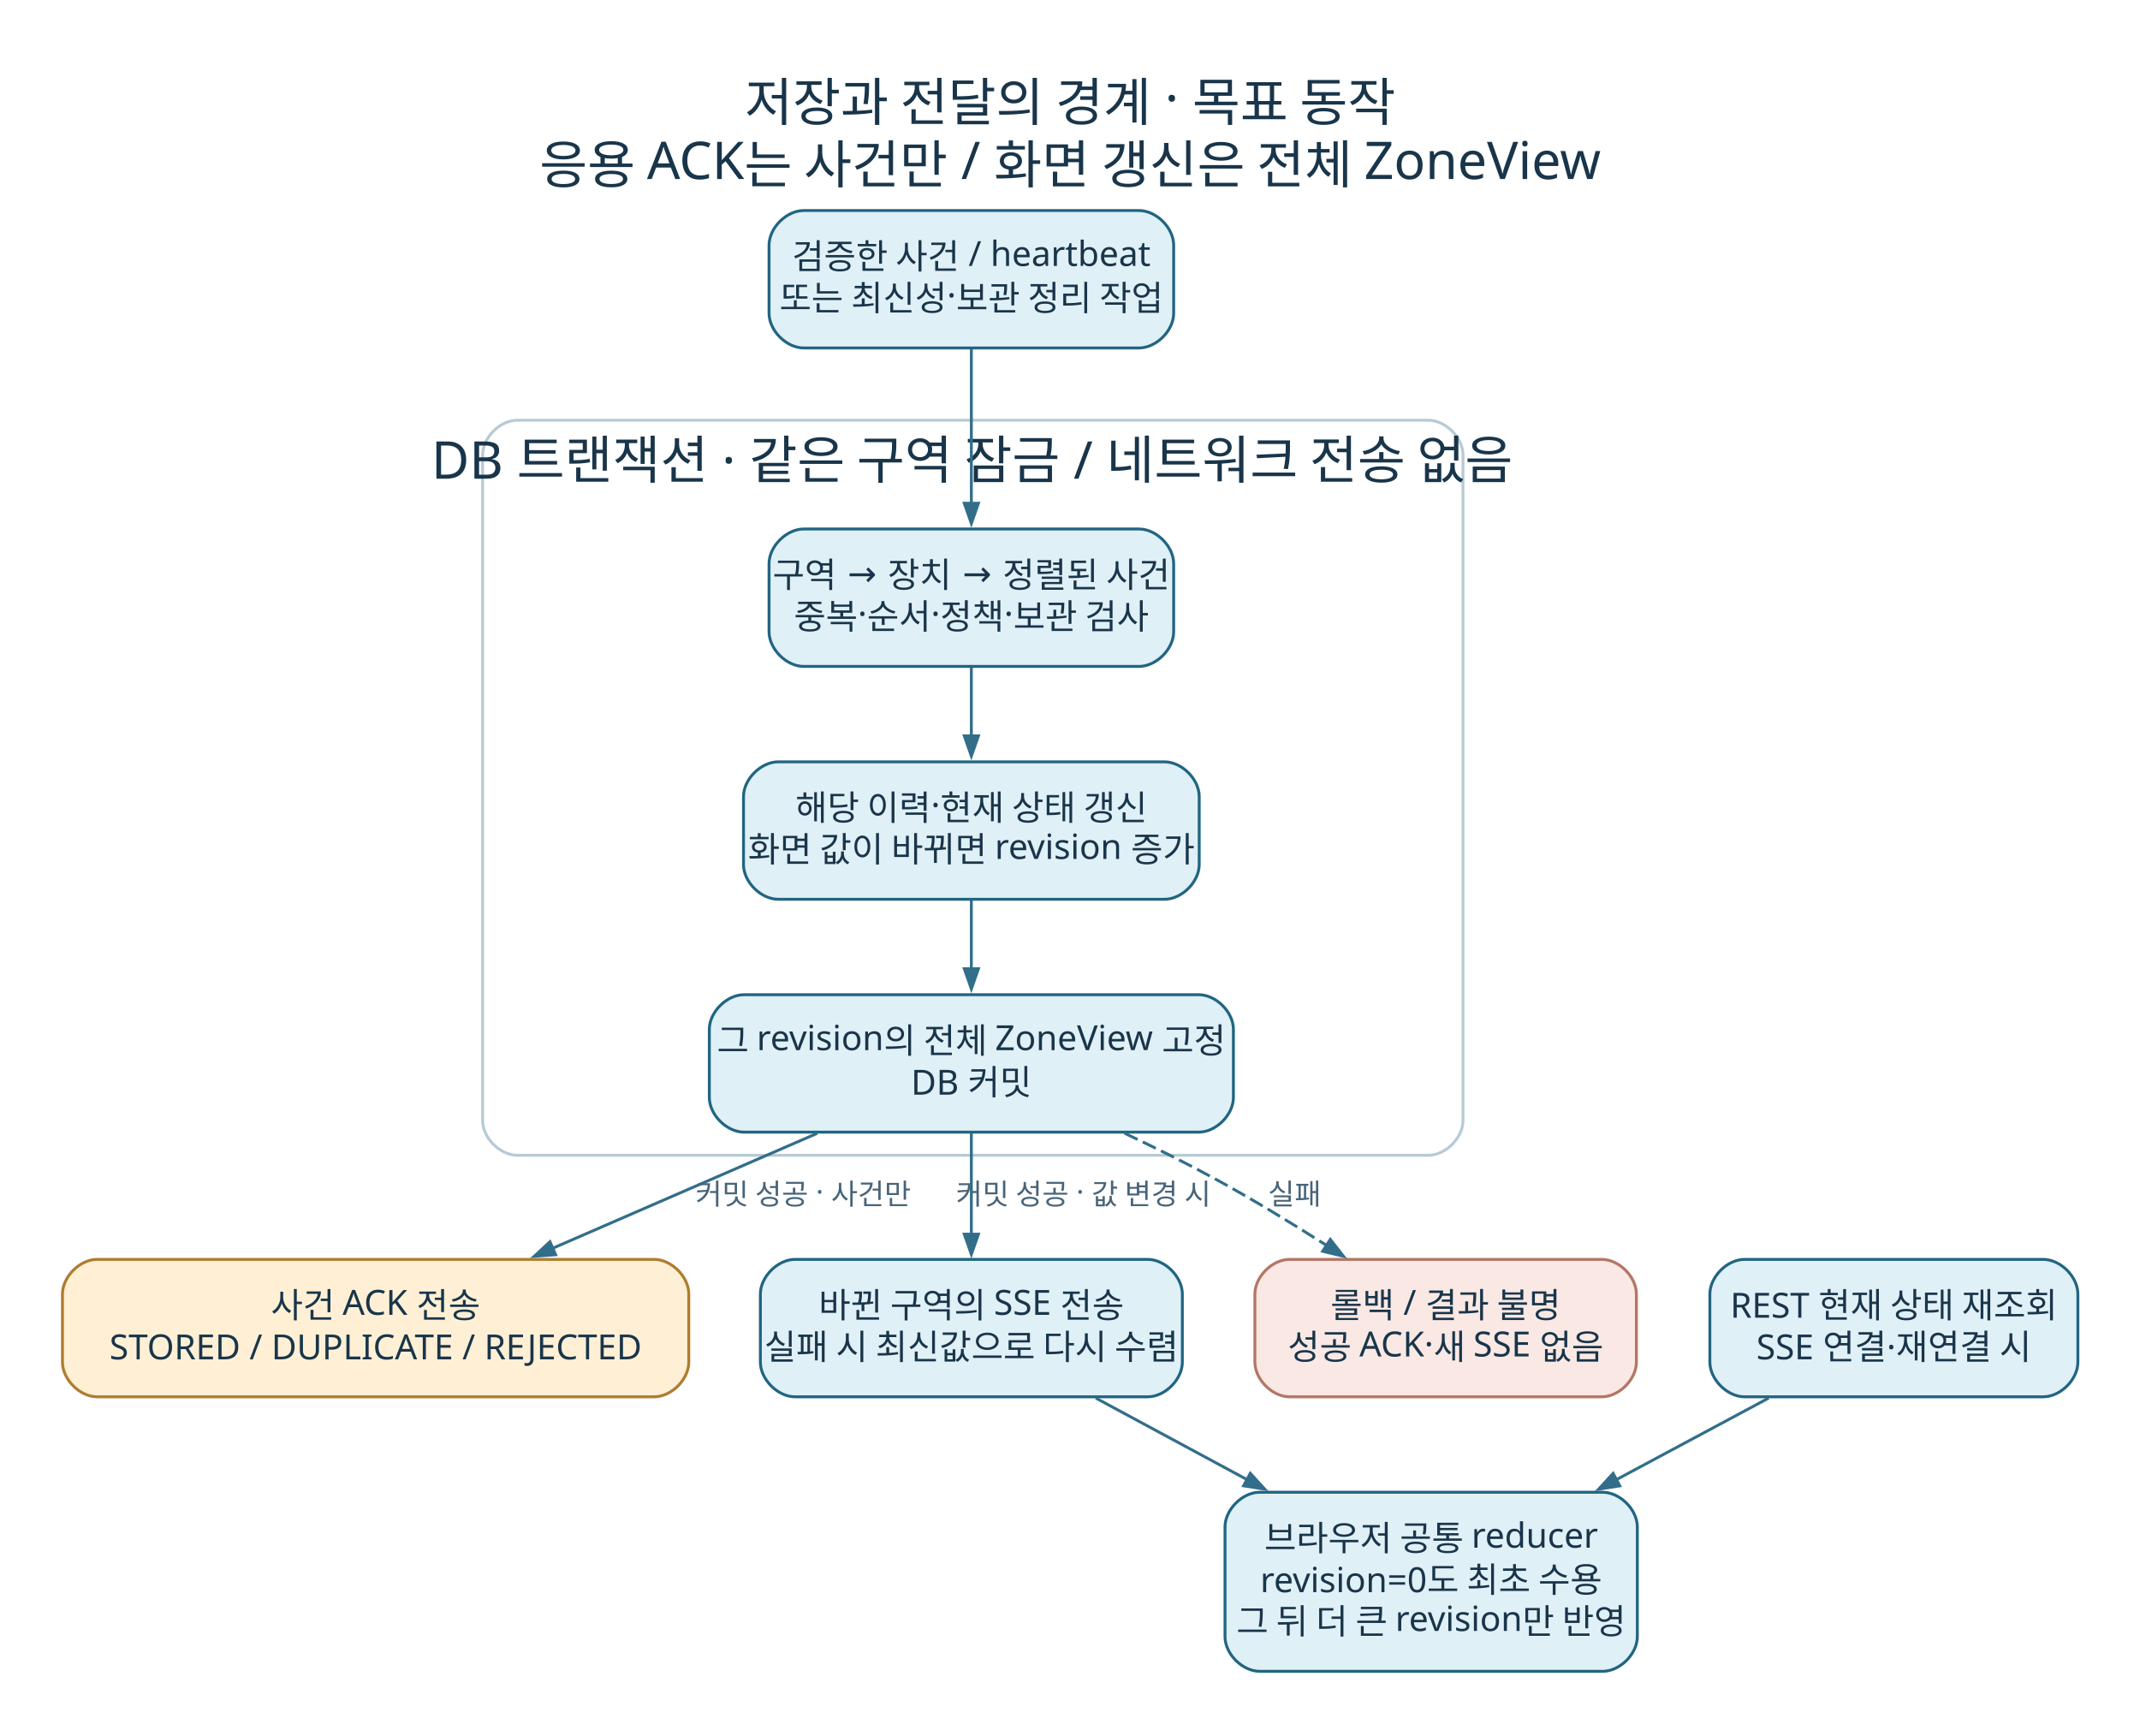
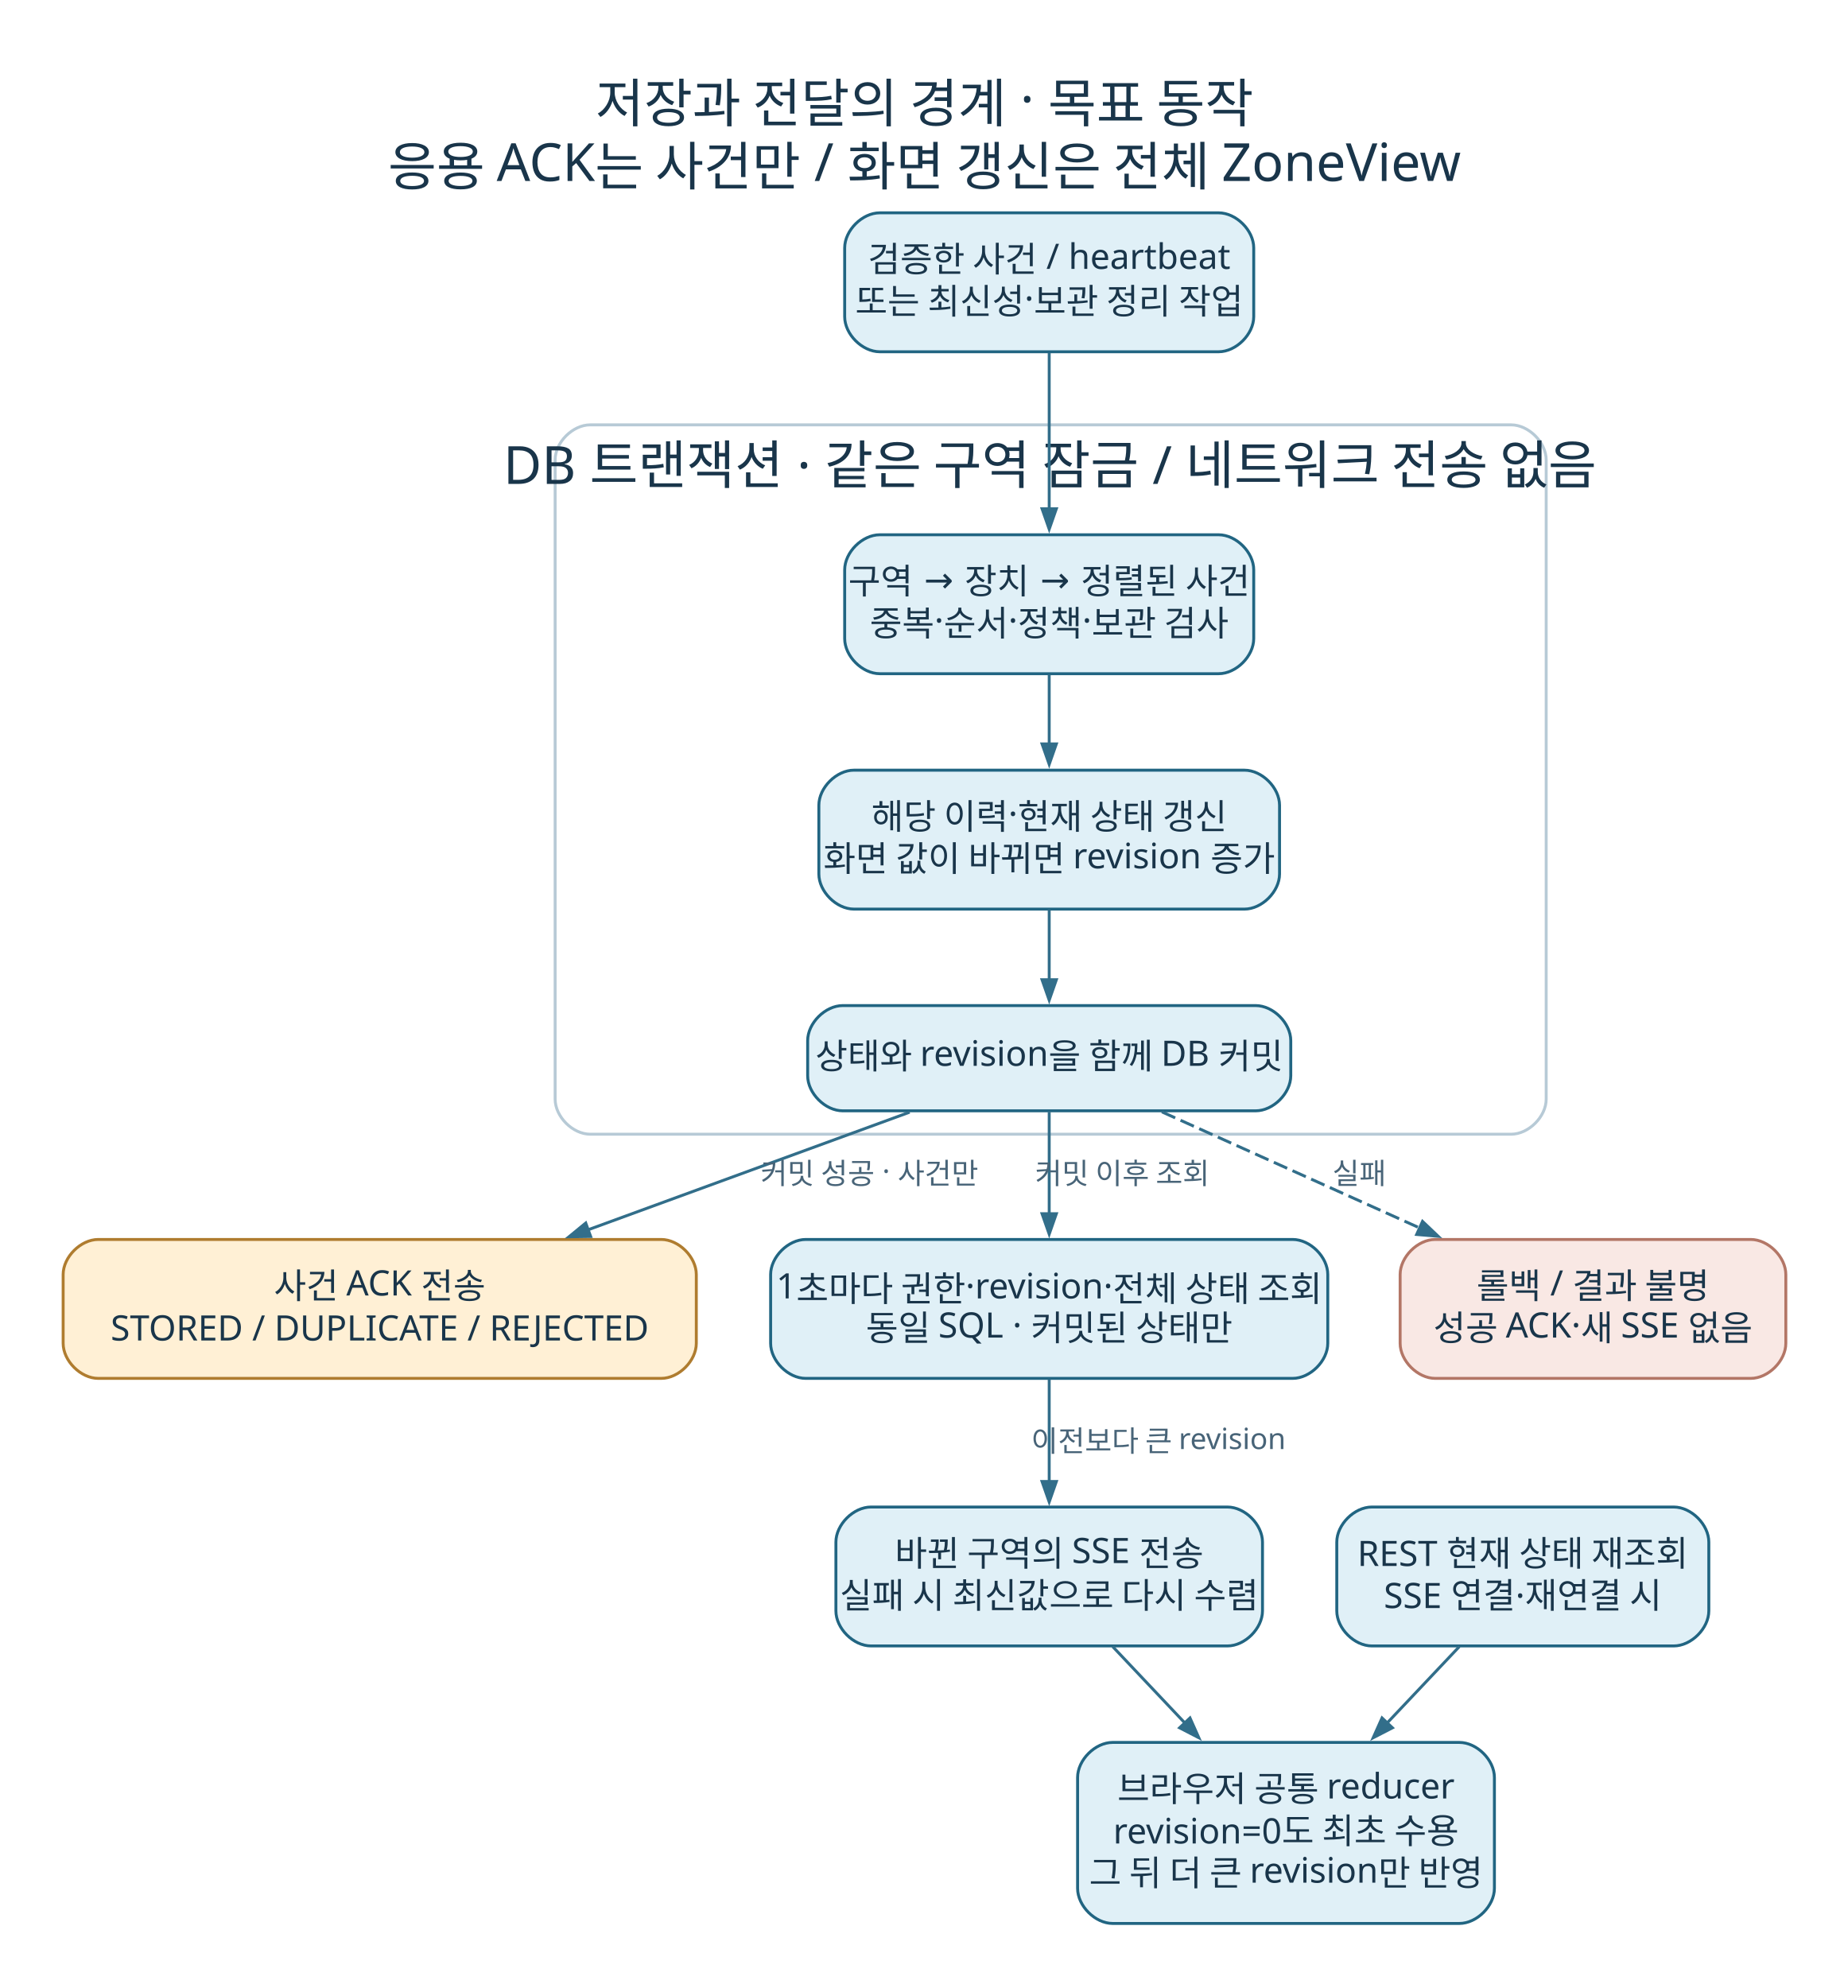
- <svg xmlns="http://www.w3.org/2000/svg" width="740pt" height="600pt" viewBox="0.00 0.00 740.00 600.00">
-   <g id="graph0" class="graph" transform="scale(1 1) rotate(0) translate(21.6 577.92)">
-     <text xml:space="preserve" text-anchor="middle" x="348.46" y="-536.12" font-family="Apple SD Gothic Neo" font-size="18.00" fill="#19354a">저장과 전달의 경계 · 목표 동작</text>
-     <text xml:space="preserve" text-anchor="middle" x="348.46" y="-514.52" font-family="Apple SD Gothic Neo" font-size="18.00" fill="#19354a">응용 ACK는 사건만 / 화면 갱신은 전체 ZoneView</text>
+ <svg xmlns="http://www.w3.org/2000/svg" width="632pt" height="680pt" viewBox="0.00 0.00 632.00 680.00">
+   <g id="graph0" class="graph" transform="scale(1 1) rotate(0) translate(21.6 657.92)">
+     <text xml:space="preserve" text-anchor="middle" x="294.63" y="-616.12" font-family="Apple SD Gothic Neo" font-size="18.00" fill="#19354a">저장과 전달의 경계 · 목표 동작</text>
+     <text xml:space="preserve" text-anchor="middle" x="294.63" y="-594.52" font-family="Apple SD Gothic Neo" font-size="18.00" fill="#19354a">응용 ACK는 사건만 / 화면 갱신은 전체 ZoneView</text>
    <g id="clust1" class="cluster">
-       <path fill="none" stroke="#b7cad6" d="M157.29,-178.44C157.29,-178.44 472.29,-178.44 472.29,-178.44 478.29,-178.44 484.29,-184.44 484.29,-190.44 484.29,-190.44 484.29,-420.6 484.29,-420.6 484.29,-426.6 478.29,-432.6 472.29,-432.6 472.29,-432.6 157.29,-432.6 157.29,-432.6 151.29,-432.6 145.29,-426.6 145.29,-420.6 145.29,-420.6 145.29,-190.44 145.29,-190.44 145.29,-184.44 151.29,-178.44 157.29,-178.44" />
-       <text xml:space="preserve" text-anchor="middle" x="314.54" y="-412.4" font-family="Apple SD Gothic Neo" font-size="18.00" fill="#19354a">DB 트랜잭션 · 같은 구역 잠금 / 네트워크 전송 없음</text>
+       <path fill="none" stroke="#b7cad6" d="M180.29,-269.96C180.29,-269.96 495.29,-269.96 495.29,-269.96 501.29,-269.96 507.29,-275.96 507.29,-281.96 507.29,-281.96 507.29,-500.6 507.29,-500.6 507.29,-506.6 501.29,-512.6 495.29,-512.6 495.29,-512.6 180.29,-512.6 180.29,-512.6 174.29,-512.6 168.29,-506.6 168.29,-500.6 168.29,-500.6 168.29,-281.96 168.29,-281.96 168.29,-275.96 174.29,-269.96 180.29,-269.96" />
+       <text xml:space="preserve" text-anchor="middle" x="337.54" y="-492.4" font-family="Apple SD Gothic Neo" font-size="18.00" fill="#19354a">DB 트랜잭션 · 같은 구역 잠금 / 네트워크 전송 없음</text>
    </g>
    <g id="node1" class="node">
-       <path fill="#e0f0f7" stroke="#216582" d="M372.25,-505.12C372.25,-505.12 256.33,-505.12 256.33,-505.12 250.33,-505.12 244.33,-499.12 244.33,-493.12 244.33,-493.12 244.33,-469.6 244.33,-469.6 244.33,-463.6 250.33,-457.6 256.33,-457.6 256.33,-457.6 372.25,-457.6 372.25,-457.6 378.25,-457.6 384.25,-463.6 384.25,-469.6 384.25,-469.6 384.25,-493.12 384.25,-493.12 384.25,-499.12 378.25,-505.12 372.25,-505.12" />
-       <text xml:space="preserve" text-anchor="middle" x="314.29" y="-484.96" font-family="Apple SD Gothic Neo" font-size="12.00" fill="#19354a">검증한 사건 / heartbeat</text>
-       <text xml:space="preserve" text-anchor="middle" x="314.29" y="-470.56" font-family="Apple SD Gothic Neo" font-size="12.00" fill="#19354a">또는 최신성·보관 정리 작업</text>
+       <path fill="#e0f0f7" stroke="#216582" d="M395.25,-585.12C395.25,-585.12 279.33,-585.12 279.33,-585.12 273.33,-585.12 267.33,-579.12 267.33,-573.12 267.33,-573.12 267.33,-549.6 267.33,-549.6 267.33,-543.6 273.33,-537.6 279.33,-537.6 279.33,-537.6 395.25,-537.6 395.25,-537.6 401.25,-537.6 407.25,-543.6 407.25,-549.6 407.25,-549.6 407.25,-573.12 407.25,-573.12 407.25,-579.12 401.25,-585.12 395.25,-585.12" />
+       <text xml:space="preserve" text-anchor="middle" x="337.29" y="-564.96" font-family="Apple SD Gothic Neo" font-size="12.00" fill="#19354a">검증한 사건 / heartbeat</text>
+       <text xml:space="preserve" text-anchor="middle" x="337.29" y="-550.56" font-family="Apple SD Gothic Neo" font-size="12.00" fill="#19354a">또는 최신성·보관 정리 작업</text>
    </g>
    <g id="node2" class="node">
-       <path fill="#e0f0f7" stroke="#216582" d="M372.25,-395C372.25,-395 256.33,-395 256.33,-395 250.33,-395 244.33,-389 244.33,-383 244.33,-383 244.33,-359.48 244.33,-359.48 244.33,-353.48 250.33,-347.48 256.33,-347.48 256.33,-347.48 372.25,-347.48 372.25,-347.48 378.25,-347.48 384.25,-353.48 384.25,-359.48 384.25,-359.48 384.25,-383 384.25,-383 384.25,-389 378.25,-395 372.25,-395" />
-       <text xml:space="preserve" text-anchor="middle" x="314.29" y="-374.84" font-family="Apple SD Gothic Neo" font-size="12.00" fill="#19354a">구역 → 장치 → 정렬된 사건</text>
-       <text xml:space="preserve" text-anchor="middle" x="314.29" y="-360.44" font-family="Apple SD Gothic Neo" font-size="12.00" fill="#19354a">중복·순서·정책·보관 검사</text>
+       <path fill="#e0f0f7" stroke="#216582" d="M395.25,-475C395.25,-475 279.33,-475 279.33,-475 273.33,-475 267.33,-469 267.33,-463 267.33,-463 267.33,-439.48 267.33,-439.48 267.33,-433.48 273.33,-427.48 279.33,-427.48 279.33,-427.48 395.25,-427.48 395.25,-427.48 401.25,-427.48 407.25,-433.48 407.25,-439.48 407.25,-439.48 407.25,-463 407.25,-463 407.25,-469 401.25,-475 395.25,-475" />
+       <text xml:space="preserve" text-anchor="middle" x="337.29" y="-454.84" font-family="Apple SD Gothic Neo" font-size="12.00" fill="#19354a">구역 → 장치 → 정렬된 사건</text>
+       <text xml:space="preserve" text-anchor="middle" x="337.29" y="-440.44" font-family="Apple SD Gothic Neo" font-size="12.00" fill="#19354a">중복·순서·정책·보관 검사</text>
    </g>
    <g id="edge3" class="edge">
-       <path fill="none" stroke="#326e8a" d="M314.29,-457.17C314.29,-441.49 314.29,-420.6 314.29,-403.47" />
-       <polygon fill="#326e8a" stroke="#326e8a" points="316.74,-403.91 314.29,-396.91 311.84,-403.91 316.74,-403.91" />
+       <path fill="none" stroke="#326e8a" d="M337.29,-537.17C337.29,-521.49 337.29,-500.6 337.29,-483.47" />
+       <polygon fill="#326e8a" stroke="#326e8a" points="339.74,-483.91 337.29,-476.91 334.84,-483.91 339.74,-483.91" />
    </g>
    <g id="node3" class="node">
-       <path fill="#e0f0f7" stroke="#216582" d="M381.08,-314.48C381.08,-314.48 247.5,-314.48 247.5,-314.48 241.5,-314.48 235.5,-308.48 235.5,-302.48 235.5,-302.48 235.5,-278.96 235.5,-278.96 235.5,-272.96 241.5,-266.96 247.5,-266.96 247.5,-266.96 381.08,-266.96 381.08,-266.96 387.08,-266.96 393.08,-272.96 393.08,-278.96 393.08,-278.96 393.08,-302.48 393.08,-302.48 393.08,-308.48 387.08,-314.48 381.08,-314.48" />
-       <text xml:space="preserve" text-anchor="middle" x="314.29" y="-294.32" font-family="Apple SD Gothic Neo" font-size="12.00" fill="#19354a">해당 이력·현재 상태 갱신</text>
-       <text xml:space="preserve" text-anchor="middle" x="314.29" y="-279.92" font-family="Apple SD Gothic Neo" font-size="12.00" fill="#19354a">화면 값이 바뀌면 revision 증가</text>
+       <path fill="#e0f0f7" stroke="#216582" d="M404.08,-394.48C404.08,-394.48 270.5,-394.48 270.5,-394.48 264.5,-394.48 258.5,-388.48 258.5,-382.48 258.5,-382.48 258.5,-358.96 258.5,-358.96 258.5,-352.96 264.5,-346.96 270.5,-346.96 270.5,-346.96 404.08,-346.96 404.08,-346.96 410.08,-346.96 416.08,-352.96 416.08,-358.96 416.08,-358.96 416.08,-382.48 416.08,-382.48 416.08,-388.48 410.08,-394.48 404.08,-394.48" />
+       <text xml:space="preserve" text-anchor="middle" x="337.29" y="-374.32" font-family="Apple SD Gothic Neo" font-size="12.00" fill="#19354a">해당 이력·현재 상태 갱신</text>
+       <text xml:space="preserve" text-anchor="middle" x="337.29" y="-359.92" font-family="Apple SD Gothic Neo" font-size="12.00" fill="#19354a">화면 값이 바뀌면 revision 증가</text>
    </g>
    <g id="edge1" class="edge">
-       <path fill="none" stroke="#326e8a" d="M314.29,-347.11C314.29,-339.66 314.29,-331.29 314.29,-323.34" />
-       <polygon fill="#326e8a" stroke="#326e8a" points="316.74,-323.47 314.29,-316.47 311.84,-323.47 316.74,-323.47" />
+       <path fill="none" stroke="#326e8a" d="M337.29,-427.11C337.29,-419.66 337.29,-411.29 337.29,-403.34" />
+       <polygon fill="#326e8a" stroke="#326e8a" points="339.74,-403.47 337.29,-396.47 334.84,-403.47 339.74,-403.47" />
    </g>
    <g id="node4" class="node">
-       <path fill="#e0f0f7" stroke="#216582" d="M392.91,-233.96C392.91,-233.96 235.68,-233.96 235.68,-233.96 229.68,-233.96 223.68,-227.96 223.68,-221.96 223.68,-221.96 223.68,-198.44 223.68,-198.44 223.68,-192.44 229.68,-186.44 235.68,-186.44 235.68,-186.44 392.91,-186.44 392.91,-186.44 398.91,-186.44 404.91,-192.44 404.91,-198.44 404.91,-198.44 404.91,-221.96 404.91,-221.96 404.91,-227.96 398.91,-233.96 392.91,-233.96" />
-       <text xml:space="preserve" text-anchor="middle" x="314.29" y="-213.8" font-family="Apple SD Gothic Neo" font-size="12.00" fill="#19354a">그 revision의 전체 ZoneView 고정</text>
-       <text xml:space="preserve" text-anchor="middle" x="314.29" y="-199.4" font-family="Apple SD Gothic Neo" font-size="12.00" fill="#19354a">DB 커밋</text>
+       <path fill="#e0f0f7" stroke="#216582" d="M407.92,-313.96C407.92,-313.96 266.67,-313.96 266.67,-313.96 260.67,-313.96 254.67,-307.96 254.67,-301.96 254.67,-301.96 254.67,-289.96 254.67,-289.96 254.67,-283.96 260.67,-277.96 266.67,-277.96 266.67,-277.96 407.92,-277.96 407.92,-277.96 413.92,-277.96 419.92,-283.96 419.92,-289.96 419.92,-289.96 419.92,-301.96 419.92,-301.96 419.92,-307.96 413.92,-313.96 407.92,-313.96" />
+       <text xml:space="preserve" text-anchor="middle" x="337.29" y="-292.36" font-family="Apple SD Gothic Neo" font-size="12.00" fill="#19354a">상태와 revision을 함께 DB 커밋</text>
    </g>
    <g id="edge2" class="edge">
-       <path fill="none" stroke="#326e8a" d="M314.29,-266.59C314.29,-259.14 314.29,-250.77 314.29,-242.82" />
-       <polygon fill="#326e8a" stroke="#326e8a" points="316.74,-242.95 314.29,-235.95 311.84,-242.95 316.74,-242.95" />
+       <path fill="none" stroke="#326e8a" d="M337.29,-346.7C337.29,-339.08 337.29,-330.54 337.29,-322.73" />
+       <polygon fill="#326e8a" stroke="#326e8a" points="339.74,-322.81 337.29,-315.81 334.84,-322.81 339.74,-322.81" />
    </g>
    <g id="node5" class="node">
-       <path fill="#fff0d5" stroke="#af7c2f" d="M204.58,-142.44C204.58,-142.44 12,-142.44 12,-142.44 6,-142.44 0,-136.44 0,-130.44 0,-130.44 0,-106.92 0,-106.92 0,-100.92 6,-94.92 12,-94.92 12,-94.92 204.58,-94.92 204.58,-94.92 210.58,-94.92 216.58,-100.92 216.58,-106.92 216.58,-106.92 216.58,-130.44 216.58,-130.44 216.58,-136.44 210.58,-142.44 204.58,-142.44" />
-       <text xml:space="preserve" text-anchor="middle" x="108.29" y="-122.28" font-family="Apple SD Gothic Neo" font-size="12.00" fill="#19354a">사건 ACK 전송</text>
-       <text xml:space="preserve" text-anchor="middle" x="108.29" y="-107.88" font-family="Apple SD Gothic Neo" font-size="12.00" fill="#19354a">STORED / DUPLICATE / REJECTED</text>
+       <path fill="#fff0d5" stroke="#af7c2f" d="M204.58,-233.96C204.58,-233.96 12,-233.96 12,-233.96 6,-233.96 0,-227.96 0,-221.96 0,-221.96 0,-198.44 0,-198.44 0,-192.44 6,-186.44 12,-186.44 12,-186.44 204.58,-186.44 204.58,-186.44 210.58,-186.44 216.58,-192.44 216.58,-198.44 216.58,-198.44 216.58,-221.96 216.58,-221.96 216.58,-227.96 210.58,-233.96 204.58,-233.96" />
+       <text xml:space="preserve" text-anchor="middle" x="108.29" y="-213.8" font-family="Apple SD Gothic Neo" font-size="12.00" fill="#19354a">사건 ACK 전송</text>
+       <text xml:space="preserve" text-anchor="middle" x="108.29" y="-199.4" font-family="Apple SD Gothic Neo" font-size="12.00" fill="#19354a">STORED / DUPLICATE / REJECTED</text>
    </g>
    <g id="edge4" class="edge">
-       <path fill="none" stroke="#326e8a" d="M260.97,-186.03C232.96,-173.86 198.5,-158.88 169.41,-146.24" />
-       <polygon fill="#326e8a" stroke="#326e8a" points="170.53,-144.05 163.13,-143.51 168.58,-148.55 170.53,-144.05" />
-       <text xml:space="preserve" text-anchor="middle" x="256.13" y="-161.44" font-family="Apple SD Gothic Neo" font-size="10.00" fill="#486478">커밋 성공 · 사건만</text>
+       <path fill="none" stroke="#326e8a" d="M289.56,-277.5C257.62,-265.82 215.03,-250.24 179.15,-237.12" />
+       <polygon fill="#326e8a" stroke="#326e8a" points="180.44,-234.98 173.03,-234.88 178.76,-239.58 180.44,-234.98" />
+       <text xml:space="preserve" text-anchor="middle" x="275.8" y="-252.96" font-family="Apple SD Gothic Neo" font-size="10.00" fill="#486478">커밋 성공 · 사건만</text>
    </g>
    <g id="node6" class="node">
-       <path fill="#e0f0f7" stroke="#216582" d="M375.25,-142.44C375.25,-142.44 253.33,-142.44 253.33,-142.44 247.33,-142.44 241.33,-136.44 241.33,-130.44 241.33,-130.44 241.33,-106.92 241.33,-106.92 241.33,-100.92 247.33,-94.92 253.33,-94.92 253.33,-94.92 375.25,-94.92 375.25,-94.92 381.25,-94.92 387.25,-100.92 387.25,-106.92 387.25,-106.92 387.25,-130.44 387.25,-130.44 387.25,-136.44 381.25,-142.44 375.25,-142.44" />
-       <text xml:space="preserve" text-anchor="middle" x="314.29" y="-122.28" font-family="Apple SD Gothic Neo" font-size="12.00" fill="#19354a">바뀐 구역의 SSE 전송</text>
-       <text xml:space="preserve" text-anchor="middle" x="314.29" y="-107.88" font-family="Apple SD Gothic Neo" font-size="12.00" fill="#19354a">실패 시 최신값으로 다시 수렴</text>
+       <path fill="#e0f0f7" stroke="#216582" d="M420.58,-233.96C420.58,-233.96 254,-233.96 254,-233.96 248,-233.96 242,-227.96 242,-221.96 242,-221.96 242,-198.44 242,-198.44 242,-192.44 248,-186.44 254,-186.44 254,-186.44 420.58,-186.44 420.58,-186.44 426.58,-186.44 432.58,-192.44 432.58,-198.44 432.58,-198.44 432.58,-221.96 432.58,-221.96 432.58,-227.96 426.58,-233.96 420.58,-233.96" />
+       <text xml:space="preserve" text-anchor="middle" x="337.29" y="-213.8" font-family="Apple SD Gothic Neo" font-size="12.00" fill="#19354a">1초마다 권한·revision·전체 상태 조회</text>
+       <text xml:space="preserve" text-anchor="middle" x="337.29" y="-199.4" font-family="Apple SD Gothic Neo" font-size="12.00" fill="#19354a">동일 SQL · 커밋된 상태만</text>
    </g>
    <g id="edge5" class="edge">
-       <path fill="none" stroke="#326e8a" d="M314.29,-186.15C314.29,-175.5 314.29,-162.68 314.29,-151.16" />
-       <polygon fill="#326e8a" stroke="#326e8a" points="316.74,-151.17 314.29,-144.17 311.84,-151.17 316.74,-151.17" />
-       <text xml:space="preserve" text-anchor="middle" x="353.04" y="-161.44" font-family="Apple SD Gothic Neo" font-size="10.00" fill="#486478">커밋 성공 · 값 변경 시</text>
+       <path fill="none" stroke="#326e8a" d="M337.29,-277.6C337.29,-267.5 337.29,-254.46 337.29,-242.61" />
+       <polygon fill="#326e8a" stroke="#326e8a" points="339.74,-242.77 337.29,-235.77 334.84,-242.77 339.74,-242.77" />
+       <text xml:space="preserve" text-anchor="middle" x="362.29" y="-252.96" font-family="Apple SD Gothic Neo" font-size="10.00" fill="#486478">커밋 이후 조회</text>
+     </g>
+     <g id="node10" class="node">
+       <path fill="#f9e8e4" stroke="#b37666" d="M577.26,-233.96C577.26,-233.96 469.33,-233.96 469.33,-233.96 463.33,-233.96 457.33,-227.96 457.33,-221.96 457.33,-221.96 457.33,-198.44 457.33,-198.44 457.33,-192.44 463.33,-186.44 469.33,-186.44 469.33,-186.44 577.26,-186.44 577.26,-186.44 583.26,-186.44 589.26,-192.44 589.26,-198.44 589.26,-198.44 589.26,-221.96 589.26,-221.96 589.26,-227.96 583.26,-233.96 577.26,-233.96" />
+       <text xml:space="preserve" text-anchor="middle" x="523.29" y="-213.8" font-family="Apple SD Gothic Neo" font-size="12.00" fill="#19354a">롤백 / 결과 불명</text>
+       <text xml:space="preserve" text-anchor="middle" x="523.29" y="-199.4" font-family="Apple SD Gothic Neo" font-size="12.00" fill="#19354a">성공 ACK·새 SSE 없음</text>
+     </g>
+     <g id="edge7" class="edge">
+       <path fill="none" stroke="#326e8a" stroke-dasharray="5,2" d="M375.83,-277.6C401.33,-266.12 435.25,-250.85 464.13,-237.84" />
+       <polygon fill="#326e8a" stroke="#326e8a" points="464.99,-240.14 470.36,-235.03 462.98,-235.67 464.99,-240.14" />
+       <text xml:space="preserve" text-anchor="middle" x="443.37" y="-252.96" font-family="Apple SD Gothic Neo" font-size="10.00" fill="#486478">실패</text>
+     </g>
+     <g id="node7" class="node">
+       <path fill="#e0f0f7" stroke="#216582" d="M398.25,-142.44C398.25,-142.44 276.33,-142.44 276.33,-142.44 270.33,-142.44 264.33,-136.44 264.33,-130.44 264.33,-130.44 264.33,-106.92 264.33,-106.92 264.33,-100.92 270.33,-94.92 276.33,-94.92 276.33,-94.92 398.25,-94.92 398.25,-94.92 404.25,-94.92 410.25,-100.92 410.25,-106.92 410.25,-106.92 410.25,-130.44 410.25,-130.44 410.25,-136.44 404.25,-142.44 398.25,-142.44" />
+       <text xml:space="preserve" text-anchor="middle" x="337.29" y="-122.28" font-family="Apple SD Gothic Neo" font-size="12.00" fill="#19354a">바뀐 구역의 SSE 전송</text>
+       <text xml:space="preserve" text-anchor="middle" x="337.29" y="-107.88" font-family="Apple SD Gothic Neo" font-size="12.00" fill="#19354a">실패 시 최신값으로 다시 수렴</text>
+     </g>
+     <g id="edge6" class="edge">
+       <path fill="none" stroke="#326e8a" d="M337.29,-186.15C337.29,-175.5 337.29,-162.68 337.29,-151.16" />
+       <polygon fill="#326e8a" stroke="#326e8a" points="339.74,-151.17 337.29,-144.17 334.84,-151.17 339.74,-151.17" />
+       <text xml:space="preserve" text-anchor="middle" x="374.65" y="-161.44" font-family="Apple SD Gothic Neo" font-size="10.00" fill="#486478">이전보다 큰 revision</text>
    </g>
    <g id="node9" class="node">
-       <path fill="#f9e8e4" stroke="#b37666" d="M532.26,-142.44C532.26,-142.44 424.33,-142.44 424.33,-142.44 418.33,-142.44 412.33,-136.44 412.33,-130.44 412.33,-130.44 412.33,-106.92 412.33,-106.92 412.33,-100.92 418.33,-94.92 424.33,-94.92 424.33,-94.92 532.26,-94.92 532.26,-94.92 538.26,-94.92 544.26,-100.92 544.26,-106.92 544.26,-106.92 544.26,-130.44 544.26,-130.44 544.26,-136.44 538.26,-142.44 532.26,-142.44" />
-       <text xml:space="preserve" text-anchor="middle" x="478.29" y="-122.28" font-family="Apple SD Gothic Neo" font-size="12.00" fill="#19354a">롤백 / 결과 불명</text>
-       <text xml:space="preserve" text-anchor="middle" x="478.29" y="-107.88" font-family="Apple SD Gothic Neo" font-size="12.00" fill="#19354a">성공 ACK·새 SSE 없음</text>
+       <path fill="#e0f0f7" stroke="#216582" d="M477.58,-61.92C477.58,-61.92 359,-61.92 359,-61.92 353,-61.92 347,-55.92 347,-49.92 347,-49.92 347,-12 347,-12 347,-6 353,0 359,0 359,0 477.58,0 477.58,0 483.58,0 489.58,-6 489.58,-12 489.58,-12 489.58,-49.92 489.58,-49.92 489.58,-55.92 483.58,-61.92 477.58,-61.92" />
+       <text xml:space="preserve" text-anchor="middle" x="418.29" y="-41.76" font-family="Apple SD Gothic Neo" font-size="12.00" fill="#19354a">브라우저 공통 reducer</text>
+       <text xml:space="preserve" text-anchor="middle" x="418.29" y="-27.36" font-family="Apple SD Gothic Neo" font-size="12.00" fill="#19354a">revision=0도 최초 수용</text>
+       <text xml:space="preserve" text-anchor="middle" x="418.29" y="-12.96" font-family="Apple SD Gothic Neo" font-size="12.00" fill="#19354a">그 뒤 더 큰 revision만 반영</text>
    </g>
-     <g id="edge6" class="edge">
-       <path fill="none" stroke="#326e8a" stroke-dasharray="5,2" d="M367.25,-186.07C377.67,-181.15 388.42,-175.82 398.29,-170.44 411.21,-163.4 424.87,-155.08 437.17,-147.24" />
-       <polygon fill="#326e8a" stroke="#326e8a" points="438.41,-149.36 442.97,-143.51 435.76,-145.24 438.41,-149.36" />
-       <text xml:space="preserve" text-anchor="middle" x="426.06" y="-161.44" font-family="Apple SD Gothic Neo" font-size="10.00" fill="#486478">실패</text>
+     <g id="edge8" class="edge">
+       <path fill="none" stroke="#326e8a" d="M359,-94.71C366.61,-86.65 375.37,-77.39 383.77,-68.49" />
+       <polygon fill="#326e8a" stroke="#326e8a" points="385.45,-70.29 388.47,-63.52 381.89,-66.92 385.45,-70.29" />
    </g>
    <g id="node8" class="node">
-       <path fill="#e0f0f7" stroke="#216582" d="M532.58,-61.92C532.58,-61.92 414,-61.92 414,-61.92 408,-61.92 402,-55.92 402,-49.92 402,-49.92 402,-12 402,-12 402,-6 408,0 414,0 414,0 532.58,0 532.58,0 538.58,0 544.58,-6 544.58,-12 544.58,-12 544.58,-49.92 544.58,-49.92 544.58,-55.92 538.58,-61.92 532.58,-61.92" />
-       <text xml:space="preserve" text-anchor="middle" x="473.29" y="-41.76" font-family="Apple SD Gothic Neo" font-size="12.00" fill="#19354a">브라우저 공통 reducer</text>
-       <text xml:space="preserve" text-anchor="middle" x="473.29" y="-27.36" font-family="Apple SD Gothic Neo" font-size="12.00" fill="#19354a">revision=0도 최초 수용</text>
-       <text xml:space="preserve" text-anchor="middle" x="473.29" y="-12.96" font-family="Apple SD Gothic Neo" font-size="12.00" fill="#19354a">그 뒤 더 큰 revision만 반영</text>
+       <path fill="#e0f0f7" stroke="#216582" d="M550.92,-142.44C550.92,-142.44 447.66,-142.44 447.66,-142.44 441.66,-142.44 435.66,-136.44 435.66,-130.44 435.66,-130.44 435.66,-106.92 435.66,-106.92 435.66,-100.92 441.66,-94.92 447.66,-94.92 447.66,-94.92 550.92,-94.92 550.92,-94.92 556.92,-94.92 562.92,-100.92 562.92,-106.92 562.92,-106.92 562.92,-130.44 562.92,-130.44 562.92,-136.44 556.92,-142.44 550.92,-142.44" />
+       <text xml:space="preserve" text-anchor="middle" x="499.29" y="-122.28" font-family="Apple SD Gothic Neo" font-size="12.00" fill="#19354a">REST 현재 상태 재조회</text>
+       <text xml:space="preserve" text-anchor="middle" x="499.29" y="-107.88" font-family="Apple SD Gothic Neo" font-size="12.00" fill="#19354a">SSE 연결·재연결 시</text>
    </g>
-     <g id="edge7" class="edge">
-       <path fill="none" stroke="#326e8a" d="M357.32,-94.48C373.41,-85.81 392.06,-75.76 409.62,-66.29" />
-       <polygon fill="#326e8a" stroke="#326e8a" points="410.74,-68.47 415.74,-62.99 408.42,-64.15 410.74,-68.47" />
-     </g>
-     <g id="node7" class="node">
-       <path fill="#e0f0f7" stroke="#216582" d="M684.92,-142.44C684.92,-142.44 581.66,-142.44 581.66,-142.44 575.66,-142.44 569.66,-136.44 569.66,-130.44 569.66,-130.44 569.66,-106.92 569.66,-106.92 569.66,-100.92 575.66,-94.92 581.66,-94.92 581.66,-94.92 684.92,-94.92 684.92,-94.92 690.92,-94.92 696.92,-100.92 696.92,-106.92 696.92,-106.92 696.92,-130.44 696.92,-130.44 696.92,-136.44 690.92,-142.44 684.92,-142.44" />
-       <text xml:space="preserve" text-anchor="middle" x="633.29" y="-122.28" font-family="Apple SD Gothic Neo" font-size="12.00" fill="#19354a">REST 현재 상태 재조회</text>
-       <text xml:space="preserve" text-anchor="middle" x="633.29" y="-107.88" font-family="Apple SD Gothic Neo" font-size="12.00" fill="#19354a">SSE 연결·재연결 시</text>
-     </g>
-     <g id="edge8" class="edge">
-       <path fill="none" stroke="#326e8a" d="M589.99,-94.48C573.8,-85.81 555.04,-75.76 537.36,-66.29" />
-       <polygon fill="#326e8a" stroke="#326e8a" points="538.53,-64.13 531.2,-62.98 536.21,-68.45 538.53,-64.13" />
+     <g id="edge9" class="edge">
+       <path fill="none" stroke="#326e8a" d="M477.59,-94.71C469.97,-86.65 461.22,-77.39 452.81,-68.49" />
+       <polygon fill="#326e8a" stroke="#326e8a" points="454.7,-66.92 448.11,-63.52 451.14,-70.29 454.7,-66.92" />
    </g>
  </g>
</svg>
